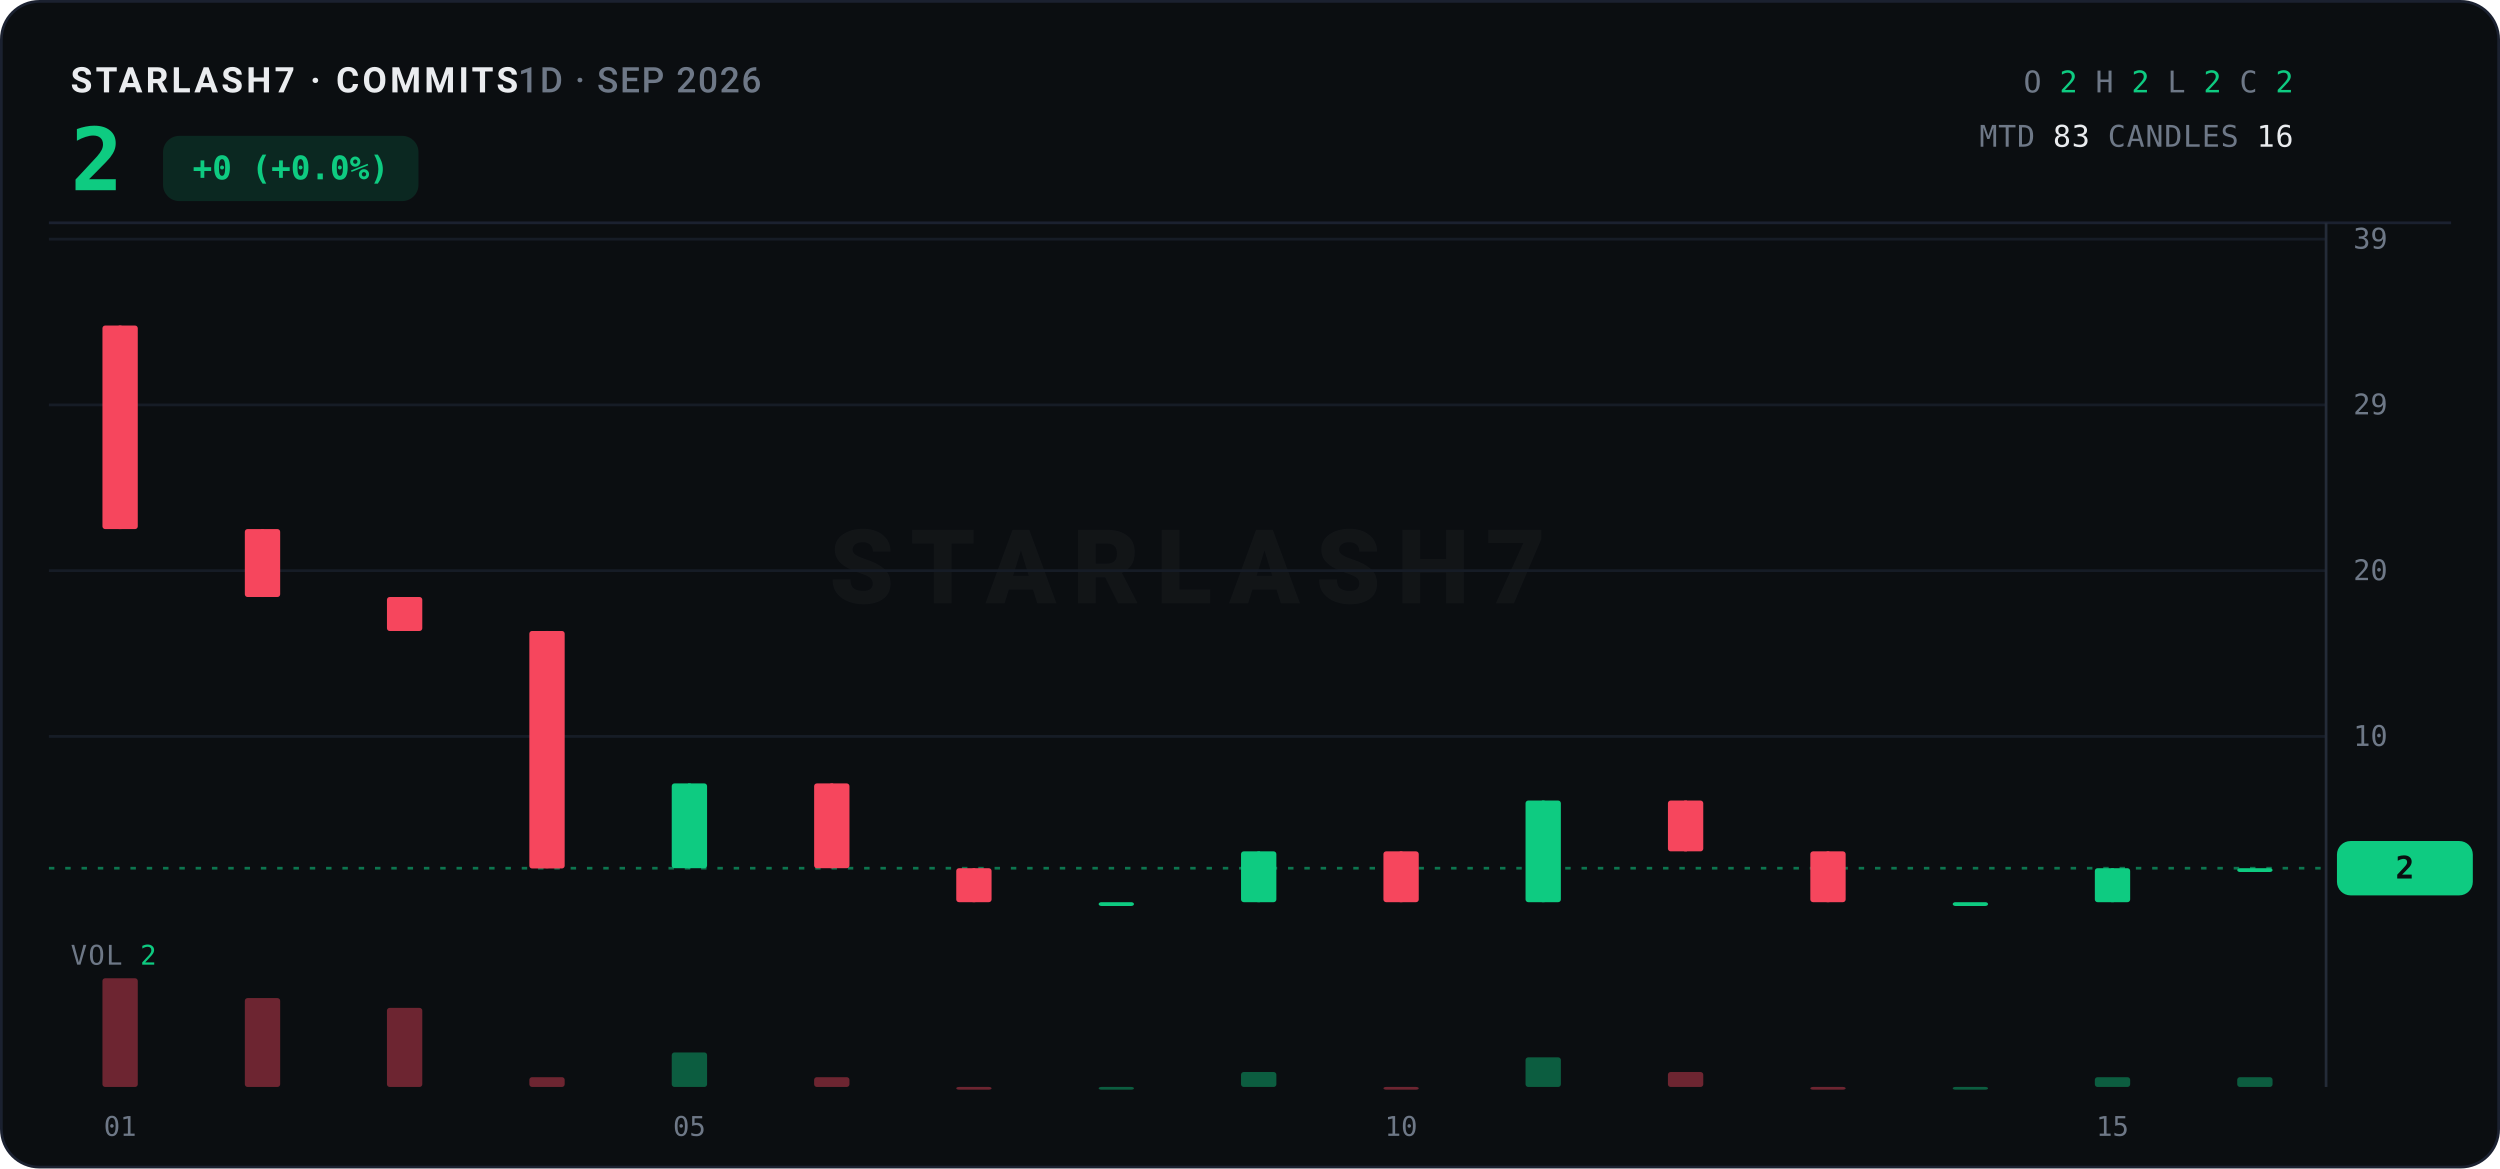
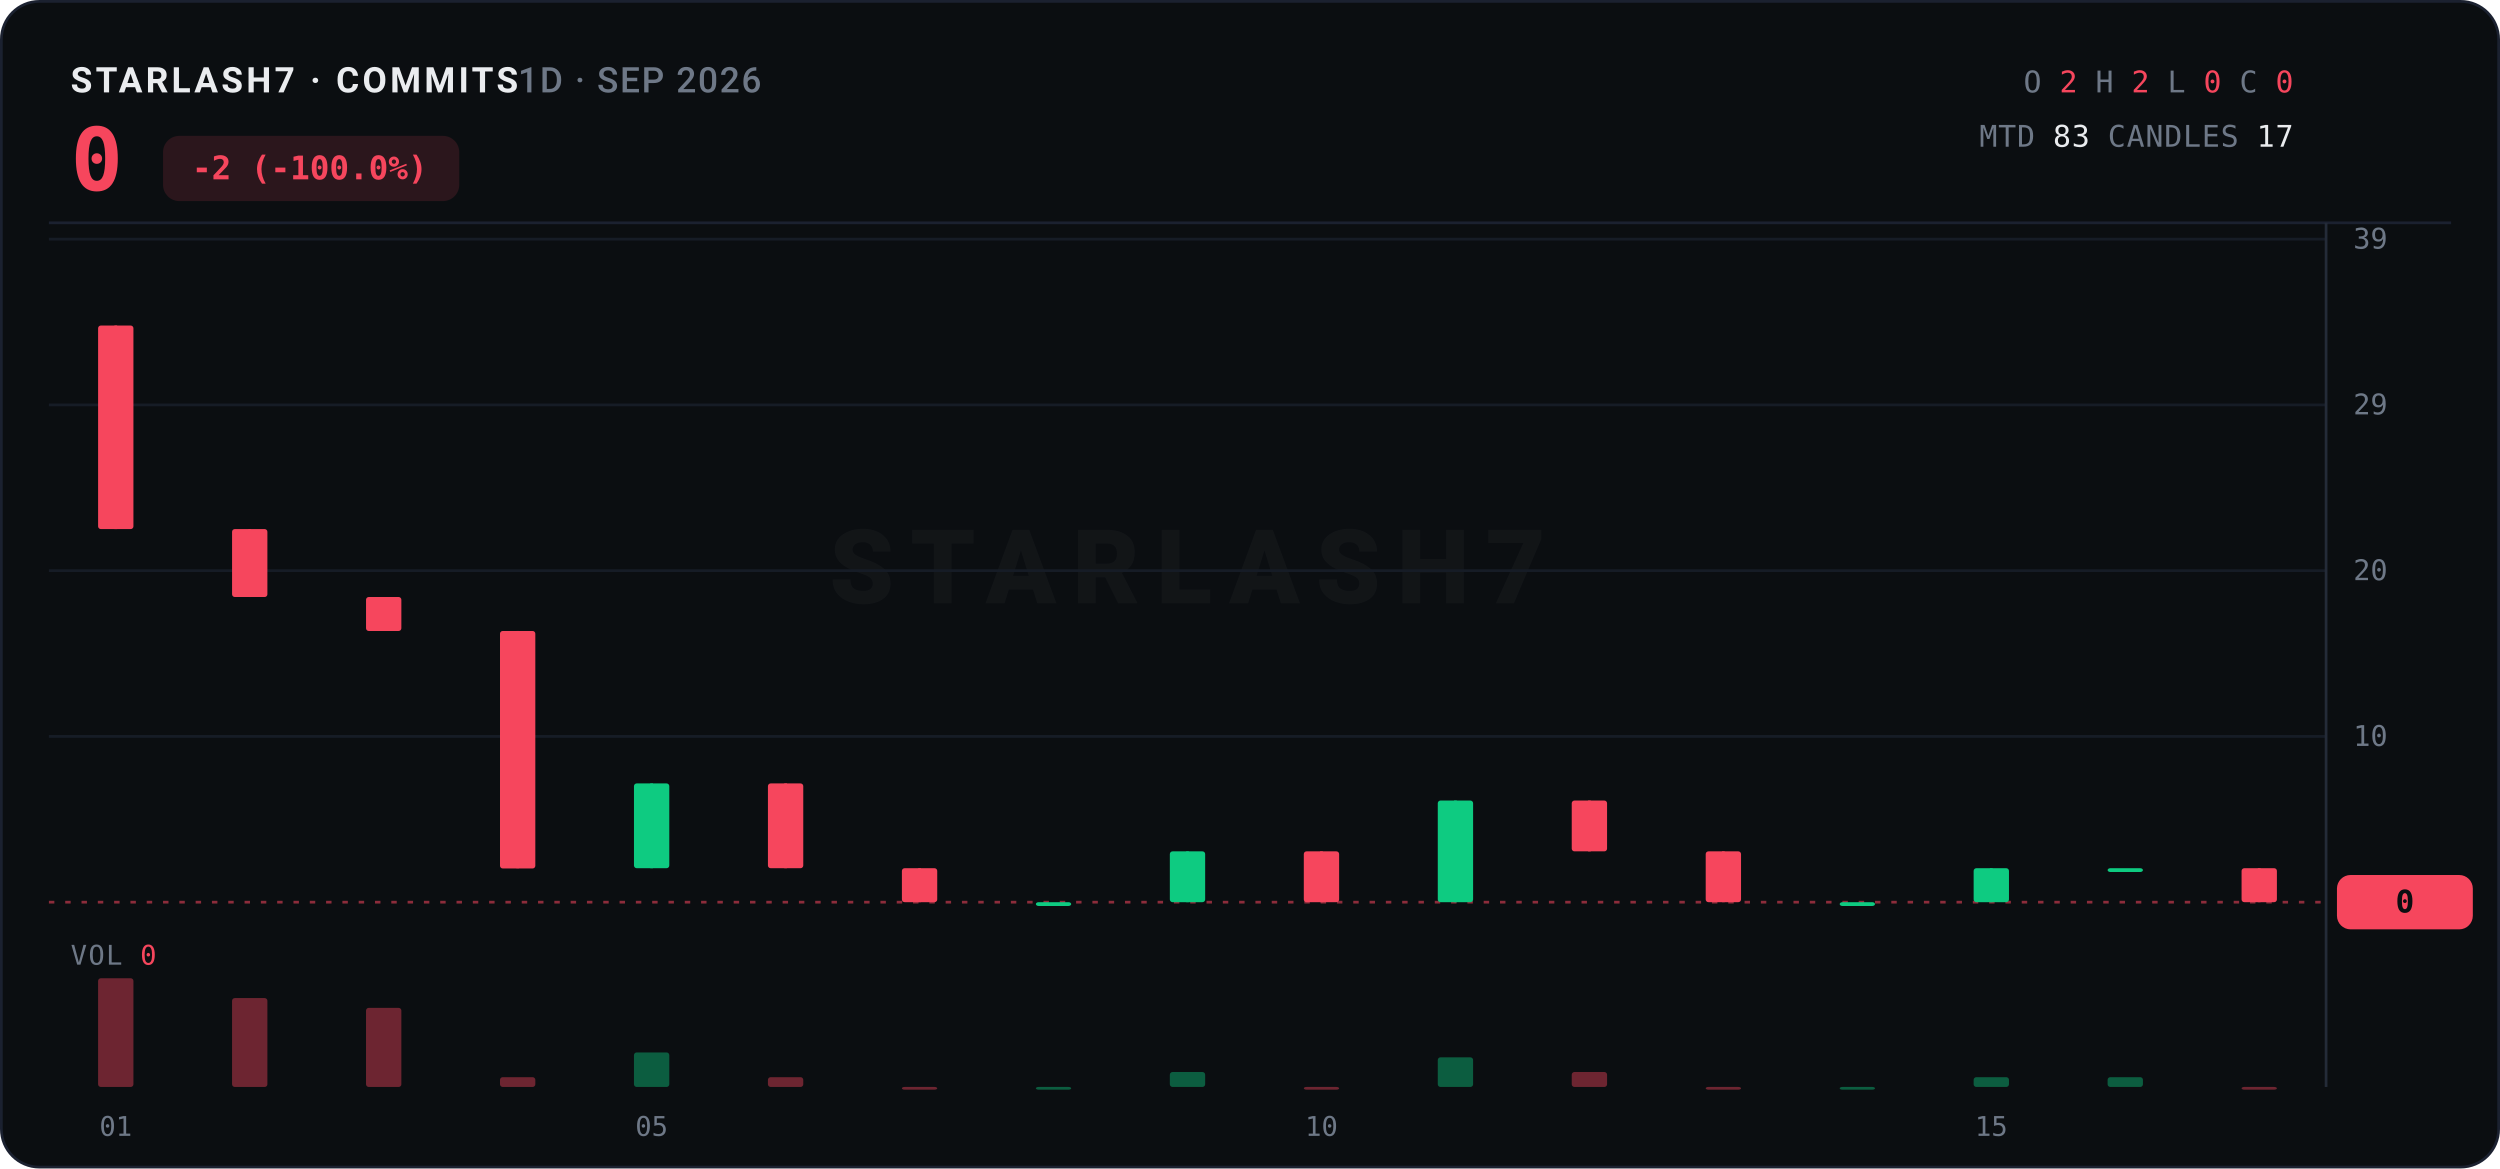
<svg xmlns="http://www.w3.org/2000/svg" width="920" height="430" viewBox="0 0 920 430">
  <rect x="0.5" y="0.5" width="919" height="429" rx="14" fill="#0B0E11" stroke="#1B2130" />
  <text x="26" y="34" font-family="ui-sans-serif,system-ui,-apple-system,'Segoe UI',Roboto,sans-serif" font-size="13" font-weight="700" letter-spacing="1.2" fill="#EAECEF">STARLASH7 · COMMITS<tspan fill="#6E7887" font-weight="500" letter-spacing="0.6">  1D · SEP 2026</tspan>
  </text>
-   <text x="26" y="70" font-family="ui-monospace,'SF Mono',SFMono-Regular,Menlo,Consolas,monospace" font-size="32" font-weight="800" fill="#0ECB81" letter-spacing="-0.5">2</text>
-   <rect x="60" y="50" width="94" height="24" rx="6" fill="#0ECB81" opacity="0.14" />
-   <text x="107" y="66" text-anchor="middle" font-family="ui-monospace,'SF Mono',SFMono-Regular,Menlo,Consolas,monospace" font-size="12" font-weight="700" fill="#0ECB81">+0 (+0.0%)</text>
+   <text x="26" y="70" font-family="ui-monospace,'SF Mono',SFMono-Regular,Menlo,Consolas,monospace" font-size="32" font-weight="800" fill="#F6465D" letter-spacing="-0.5">0</text>
+   <rect x="60" y="50" width="109" height="24" rx="6" fill="#F6465D" opacity="0.14" />
+   <text x="114" y="66" text-anchor="middle" font-family="ui-monospace,'SF Mono',SFMono-Regular,Menlo,Consolas,monospace" font-size="12" font-weight="700" fill="#F6465D">-2 (-100.0%)</text>
  <text x="844" y="34" text-anchor="end" font-family="ui-monospace,'SF Mono',SFMono-Regular,Menlo,Consolas,monospace" font-size="11" letter-spacing="0.3">
    <tspan fill="#6E7887">O</tspan>
-     <tspan fill="#0ECB81">2</tspan>
+     <tspan fill="#F6465D">2</tspan>
    <tspan fill="#6E7887">H</tspan>
-     <tspan fill="#0ECB81">2</tspan>
+     <tspan fill="#F6465D">2</tspan>
    <tspan fill="#6E7887">L</tspan>
-     <tspan fill="#0ECB81">2</tspan>
+     <tspan fill="#F6465D">0</tspan>
    <tspan fill="#6E7887">C</tspan>
-     <tspan fill="#0ECB81">2</tspan>
+     <tspan fill="#F6465D">0</tspan>
  </text>
  <text x="844" y="54" text-anchor="end" font-family="ui-monospace,'SF Mono',SFMono-Regular,Menlo,Consolas,monospace" font-size="11" letter-spacing="0.3">
    <tspan fill="#6E7887">MTD</tspan>
    <tspan fill="#EAECEF">83</tspan>
    <tspan fill="#6E7887">CANDLES</tspan>
-     <tspan fill="#EAECEF">16</tspan>
+     <tspan fill="#EAECEF">17</tspan>
  </text>
  <line x1="18" y1="82" x2="902" y2="82" stroke="#1B2130" stroke-width="1" />
  <text x="437.0" y="222.0" text-anchor="middle" font-family="ui-sans-serif,system-ui,-apple-system,'Segoe UI',Roboto,sans-serif" font-size="38" font-weight="800" letter-spacing="6" fill="#EAECEF" opacity="0.035">STARLASH7</text>
  <line x1="18" y1="271.0" x2="856" y2="271.0" stroke="#161C26" stroke-width="1" />
  <text x="866" y="274.5" font-family="ui-monospace,'SF Mono',SFMono-Regular,Menlo,Consolas,monospace" font-size="10.5" fill="#6E7887">10</text>
  <line x1="18" y1="210.0" x2="856" y2="210.0" stroke="#161C26" stroke-width="1" />
  <text x="866" y="213.5" font-family="ui-monospace,'SF Mono',SFMono-Regular,Menlo,Consolas,monospace" font-size="10.5" fill="#6E7887">20</text>
  <line x1="18" y1="149.0" x2="856" y2="149.0" stroke="#161C26" stroke-width="1" />
  <text x="866" y="152.5" font-family="ui-monospace,'SF Mono',SFMono-Regular,Menlo,Consolas,monospace" font-size="10.5" fill="#6E7887">29</text>
  <line x1="18" y1="88.0" x2="856" y2="88.0" stroke="#161C26" stroke-width="1" />
  <text x="866" y="91.5" font-family="ui-monospace,'SF Mono',SFMono-Regular,Menlo,Consolas,monospace" font-size="10.5" fill="#6E7887">39</text>
  <line x1="856" y1="82" x2="856" y2="400" stroke="#242B38" stroke-width="1" />
-   <line x1="18" y1="319.5" x2="856" y2="319.5" stroke="#0ECB81" stroke-width="1" stroke-dasharray="2 4" opacity="0.55" />
-   <rect x="860" y="309.5" width="50" height="20" rx="5" fill="#0ECB81" />
-   <text x="885.0" y="323.3" text-anchor="middle" font-family="ui-monospace,'SF Mono',SFMono-Regular,Menlo,Consolas,monospace" font-size="11.5" font-weight="800" fill="#0B0E11">2</text>
-   <line x1="44.2" y1="119.8" x2="44.2" y2="194.7" stroke="#F6465D" stroke-width="1" />
-   <rect x="37.7" y="119.8" width="13.0" height="74.9" rx="1" fill="#F6465D" />
-   <line x1="96.6" y1="194.7" x2="96.6" y2="219.7" stroke="#F6465D" stroke-width="1" />
-   <rect x="90.1" y="194.7" width="13.0" height="25.0" rx="1" fill="#F6465D" />
-   <line x1="148.9" y1="219.7" x2="148.9" y2="232.2" stroke="#F6465D" stroke-width="1" />
-   <rect x="142.4" y="219.7" width="13.0" height="12.5" rx="1" fill="#F6465D" />
-   <line x1="201.3" y1="232.2" x2="201.3" y2="319.5" stroke="#F6465D" stroke-width="1" />
-   <rect x="194.8" y="232.2" width="13.0" height="87.4" rx="1" fill="#F6465D" />
-   <line x1="253.7" y1="288.3" x2="253.7" y2="319.5" stroke="#0ECB81" stroke-width="1" />
-   <rect x="247.2" y="288.3" width="13.0" height="31.2" rx="1" fill="#0ECB81" />
-   <line x1="306.1" y1="288.3" x2="306.1" y2="319.5" stroke="#F6465D" stroke-width="1" />
-   <rect x="299.6" y="288.3" width="13.0" height="31.2" rx="1" fill="#F6465D" />
-   <line x1="358.4" y1="319.5" x2="358.4" y2="332.0" stroke="#F6465D" stroke-width="1" />
-   <rect x="351.9" y="319.5" width="13.0" height="12.5" rx="1" fill="#F6465D" />
-   <line x1="410.8" y1="332.0" x2="410.8" y2="332.0" stroke="#0ECB81" stroke-width="1" />
-   <rect x="404.3" y="332.0" width="13.0" height="1.4" rx="1" fill="#0ECB81" />
-   <line x1="463.2" y1="313.3" x2="463.2" y2="332.0" stroke="#0ECB81" stroke-width="1" />
-   <rect x="456.7" y="313.3" width="13.0" height="18.7" rx="1" fill="#0ECB81" />
-   <line x1="515.6" y1="313.3" x2="515.6" y2="332.0" stroke="#F6465D" stroke-width="1" />
-   <rect x="509.1" y="313.3" width="13.0" height="18.7" rx="1" fill="#F6465D" />
-   <line x1="567.9" y1="294.6" x2="567.9" y2="332.0" stroke="#0ECB81" stroke-width="1" />
-   <rect x="561.4" y="294.6" width="13.0" height="37.4" rx="1" fill="#0ECB81" />
-   <line x1="620.3" y1="294.6" x2="620.3" y2="313.3" stroke="#F6465D" stroke-width="1" />
-   <rect x="613.8" y="294.6" width="13.0" height="18.7" rx="1" fill="#F6465D" />
-   <line x1="672.7" y1="313.3" x2="672.7" y2="332.0" stroke="#F6465D" stroke-width="1" />
-   <rect x="666.2" y="313.3" width="13.0" height="18.7" rx="1" fill="#F6465D" />
-   <line x1="725.1" y1="332.0" x2="725.1" y2="332.0" stroke="#0ECB81" stroke-width="1" />
-   <rect x="718.6" y="332.0" width="13.0" height="1.4" rx="1" fill="#0ECB81" />
-   <line x1="777.4" y1="319.5" x2="777.4" y2="332.0" stroke="#0ECB81" stroke-width="1" />
-   <rect x="770.9" y="319.5" width="13.0" height="12.5" rx="1" fill="#0ECB81" />
-   <line x1="829.8" y1="319.5" x2="829.8" y2="319.5" stroke="#0ECB81" stroke-width="1" />
-   <rect x="823.3" y="319.5" width="13.0" height="1.4" rx="1" fill="#0ECB81" />
-   <text x="26" y="355" font-family="ui-monospace,'SF Mono',SFMono-Regular,Menlo,Consolas,monospace" font-size="10" letter-spacing="0.5" fill="#6E7887">VOL <tspan fill="#0ECB81">2</tspan>
+   <line x1="18" y1="332.0" x2="856" y2="332.0" stroke="#F6465D" stroke-width="1" stroke-dasharray="2 4" opacity="0.55" />
+   <rect x="860" y="322.0" width="50" height="20" rx="5" fill="#F6465D" />
+   <text x="885.0" y="335.8" text-anchor="middle" font-family="ui-monospace,'SF Mono',SFMono-Regular,Menlo,Consolas,monospace" font-size="11.5" font-weight="800" fill="#0B0E11">0</text>
+   <line x1="42.6" y1="119.8" x2="42.6" y2="194.7" stroke="#F6465D" stroke-width="1" />
+   <rect x="36.1" y="119.8" width="13.0" height="74.9" rx="1" fill="#F6465D" />
+   <line x1="91.9" y1="194.7" x2="91.9" y2="219.7" stroke="#F6465D" stroke-width="1" />
+   <rect x="85.4" y="194.7" width="13.0" height="25.0" rx="1" fill="#F6465D" />
+   <line x1="141.2" y1="219.7" x2="141.2" y2="232.2" stroke="#F6465D" stroke-width="1" />
+   <rect x="134.7" y="219.7" width="13.0" height="12.5" rx="1" fill="#F6465D" />
+   <line x1="190.5" y1="232.2" x2="190.5" y2="319.5" stroke="#F6465D" stroke-width="1" />
+   <rect x="184.0" y="232.2" width="13.0" height="87.4" rx="1" fill="#F6465D" />
+   <line x1="239.8" y1="288.3" x2="239.8" y2="319.5" stroke="#0ECB81" stroke-width="1" />
+   <rect x="233.3" y="288.3" width="13.0" height="31.2" rx="1" fill="#0ECB81" />
+   <line x1="289.1" y1="288.3" x2="289.1" y2="319.5" stroke="#F6465D" stroke-width="1" />
+   <rect x="282.6" y="288.3" width="13.0" height="31.2" rx="1" fill="#F6465D" />
+   <line x1="338.4" y1="319.5" x2="338.4" y2="332.0" stroke="#F6465D" stroke-width="1" />
+   <rect x="331.9" y="319.5" width="13.0" height="12.5" rx="1" fill="#F6465D" />
+   <line x1="387.7" y1="332.0" x2="387.7" y2="332.0" stroke="#0ECB81" stroke-width="1" />
+   <rect x="381.2" y="332.0" width="13.0" height="1.4" rx="1" fill="#0ECB81" />
+   <line x1="437.0" y1="313.3" x2="437.0" y2="332.0" stroke="#0ECB81" stroke-width="1" />
+   <rect x="430.5" y="313.3" width="13.0" height="18.7" rx="1" fill="#0ECB81" />
+   <line x1="486.3" y1="313.3" x2="486.3" y2="332.0" stroke="#F6465D" stroke-width="1" />
+   <rect x="479.8" y="313.3" width="13.0" height="18.7" rx="1" fill="#F6465D" />
+   <line x1="535.6" y1="294.6" x2="535.6" y2="332.0" stroke="#0ECB81" stroke-width="1" />
+   <rect x="529.1" y="294.6" width="13.0" height="37.4" rx="1" fill="#0ECB81" />
+   <line x1="584.9" y1="294.6" x2="584.9" y2="313.3" stroke="#F6465D" stroke-width="1" />
+   <rect x="578.4" y="294.6" width="13.0" height="18.7" rx="1" fill="#F6465D" />
+   <line x1="634.2" y1="313.3" x2="634.2" y2="332.0" stroke="#F6465D" stroke-width="1" />
+   <rect x="627.7" y="313.3" width="13.0" height="18.7" rx="1" fill="#F6465D" />
+   <line x1="683.5" y1="332.0" x2="683.5" y2="332.0" stroke="#0ECB81" stroke-width="1" />
+   <rect x="677.0" y="332.0" width="13.0" height="1.4" rx="1" fill="#0ECB81" />
+   <line x1="732.8" y1="319.5" x2="732.8" y2="332.0" stroke="#0ECB81" stroke-width="1" />
+   <rect x="726.3" y="319.5" width="13.0" height="12.5" rx="1" fill="#0ECB81" />
+   <line x1="782.1" y1="319.5" x2="782.1" y2="319.5" stroke="#0ECB81" stroke-width="1" />
+   <rect x="775.6" y="319.5" width="13.0" height="1.4" rx="1" fill="#0ECB81" />
+   <line x1="831.4" y1="319.5" x2="831.4" y2="332.0" stroke="#F6465D" stroke-width="1" />
+   <rect x="824.9" y="319.5" width="13.0" height="12.5" rx="1" fill="#F6465D" />
+   <text x="26" y="355" font-family="ui-monospace,'SF Mono',SFMono-Regular,Menlo,Consolas,monospace" font-size="10" letter-spacing="0.5" fill="#6E7887">VOL <tspan fill="#F6465D">0</tspan>
  </text>
-   <rect x="37.7" y="360.0" width="13.0" height="40.0" rx="1" fill="#F6465D" opacity="0.42" />
-   <rect x="90.1" y="367.3" width="13.0" height="32.7" rx="1" fill="#F6465D" opacity="0.42" />
-   <rect x="142.4" y="370.9" width="13.0" height="29.1" rx="1" fill="#F6465D" opacity="0.42" />
-   <rect x="194.8" y="396.4" width="13.0" height="3.6" rx="1" fill="#F6465D" opacity="0.42" />
-   <rect x="247.2" y="387.3" width="13.0" height="12.7" rx="1" fill="#0ECB81" opacity="0.42" />
-   <rect x="299.6" y="396.4" width="13.0" height="3.6" rx="1" fill="#F6465D" opacity="0.42" />
-   <rect x="351.9" y="400.0" width="13.0" height="1.0" rx="1" fill="#F6465D" opacity="0.42" />
-   <rect x="404.3" y="400.0" width="13.0" height="1.0" rx="1" fill="#0ECB81" opacity="0.42" />
-   <rect x="456.7" y="394.5" width="13.0" height="5.5" rx="1" fill="#0ECB81" opacity="0.42" />
-   <rect x="509.1" y="400.0" width="13.0" height="1.0" rx="1" fill="#F6465D" opacity="0.42" />
-   <rect x="561.4" y="389.1" width="13.0" height="10.9" rx="1" fill="#0ECB81" opacity="0.42" />
-   <rect x="613.8" y="394.5" width="13.0" height="5.5" rx="1" fill="#F6465D" opacity="0.42" />
-   <rect x="666.2" y="400.0" width="13.0" height="1.0" rx="1" fill="#F6465D" opacity="0.42" />
-   <rect x="718.6" y="400.0" width="13.0" height="1.0" rx="1" fill="#0ECB81" opacity="0.42" />
-   <rect x="770.9" y="396.4" width="13.0" height="3.6" rx="1" fill="#0ECB81" opacity="0.42" />
-   <rect x="823.3" y="396.4" width="13.0" height="3.6" rx="1" fill="#0ECB81" opacity="0.42" />
-   <text x="44.2" y="418" text-anchor="middle" font-family="ui-monospace,'SF Mono',SFMono-Regular,Menlo,Consolas,monospace" font-size="10" fill="#6E7887">01</text>
-   <text x="253.7" y="418" text-anchor="middle" font-family="ui-monospace,'SF Mono',SFMono-Regular,Menlo,Consolas,monospace" font-size="10" fill="#6E7887">05</text>
-   <text x="515.6" y="418" text-anchor="middle" font-family="ui-monospace,'SF Mono',SFMono-Regular,Menlo,Consolas,monospace" font-size="10" fill="#6E7887">10</text>
-   <text x="777.4" y="418" text-anchor="middle" font-family="ui-monospace,'SF Mono',SFMono-Regular,Menlo,Consolas,monospace" font-size="10" fill="#6E7887">15</text>
+   <rect x="36.1" y="360.0" width="13.0" height="40.0" rx="1" fill="#F6465D" opacity="0.42" />
+   <rect x="85.4" y="367.3" width="13.0" height="32.7" rx="1" fill="#F6465D" opacity="0.42" />
+   <rect x="134.7" y="370.9" width="13.0" height="29.1" rx="1" fill="#F6465D" opacity="0.42" />
+   <rect x="184.0" y="396.4" width="13.0" height="3.6" rx="1" fill="#F6465D" opacity="0.42" />
+   <rect x="233.3" y="387.3" width="13.0" height="12.7" rx="1" fill="#0ECB81" opacity="0.42" />
+   <rect x="282.6" y="396.4" width="13.0" height="3.6" rx="1" fill="#F6465D" opacity="0.42" />
+   <rect x="331.9" y="400.0" width="13.0" height="1.0" rx="1" fill="#F6465D" opacity="0.42" />
+   <rect x="381.2" y="400.0" width="13.0" height="1.0" rx="1" fill="#0ECB81" opacity="0.42" />
+   <rect x="430.5" y="394.5" width="13.0" height="5.5" rx="1" fill="#0ECB81" opacity="0.42" />
+   <rect x="479.8" y="400.0" width="13.0" height="1.0" rx="1" fill="#F6465D" opacity="0.42" />
+   <rect x="529.1" y="389.1" width="13.0" height="10.9" rx="1" fill="#0ECB81" opacity="0.42" />
+   <rect x="578.4" y="394.5" width="13.0" height="5.5" rx="1" fill="#F6465D" opacity="0.42" />
+   <rect x="627.7" y="400.0" width="13.0" height="1.0" rx="1" fill="#F6465D" opacity="0.42" />
+   <rect x="677.0" y="400.0" width="13.0" height="1.0" rx="1" fill="#0ECB81" opacity="0.42" />
+   <rect x="726.3" y="396.4" width="13.0" height="3.6" rx="1" fill="#0ECB81" opacity="0.42" />
+   <rect x="775.6" y="396.4" width="13.0" height="3.6" rx="1" fill="#0ECB81" opacity="0.42" />
+   <rect x="824.9" y="400.0" width="13.0" height="1.0" rx="1" fill="#F6465D" opacity="0.42" />
+   <text x="42.6" y="418" text-anchor="middle" font-family="ui-monospace,'SF Mono',SFMono-Regular,Menlo,Consolas,monospace" font-size="10" fill="#6E7887">01</text>
+   <text x="239.8" y="418" text-anchor="middle" font-family="ui-monospace,'SF Mono',SFMono-Regular,Menlo,Consolas,monospace" font-size="10" fill="#6E7887">05</text>
+   <text x="486.3" y="418" text-anchor="middle" font-family="ui-monospace,'SF Mono',SFMono-Regular,Menlo,Consolas,monospace" font-size="10" fill="#6E7887">10</text>
+   <text x="732.8" y="418" text-anchor="middle" font-family="ui-monospace,'SF Mono',SFMono-Regular,Menlo,Consolas,monospace" font-size="10" fill="#6E7887">15</text>
</svg>
